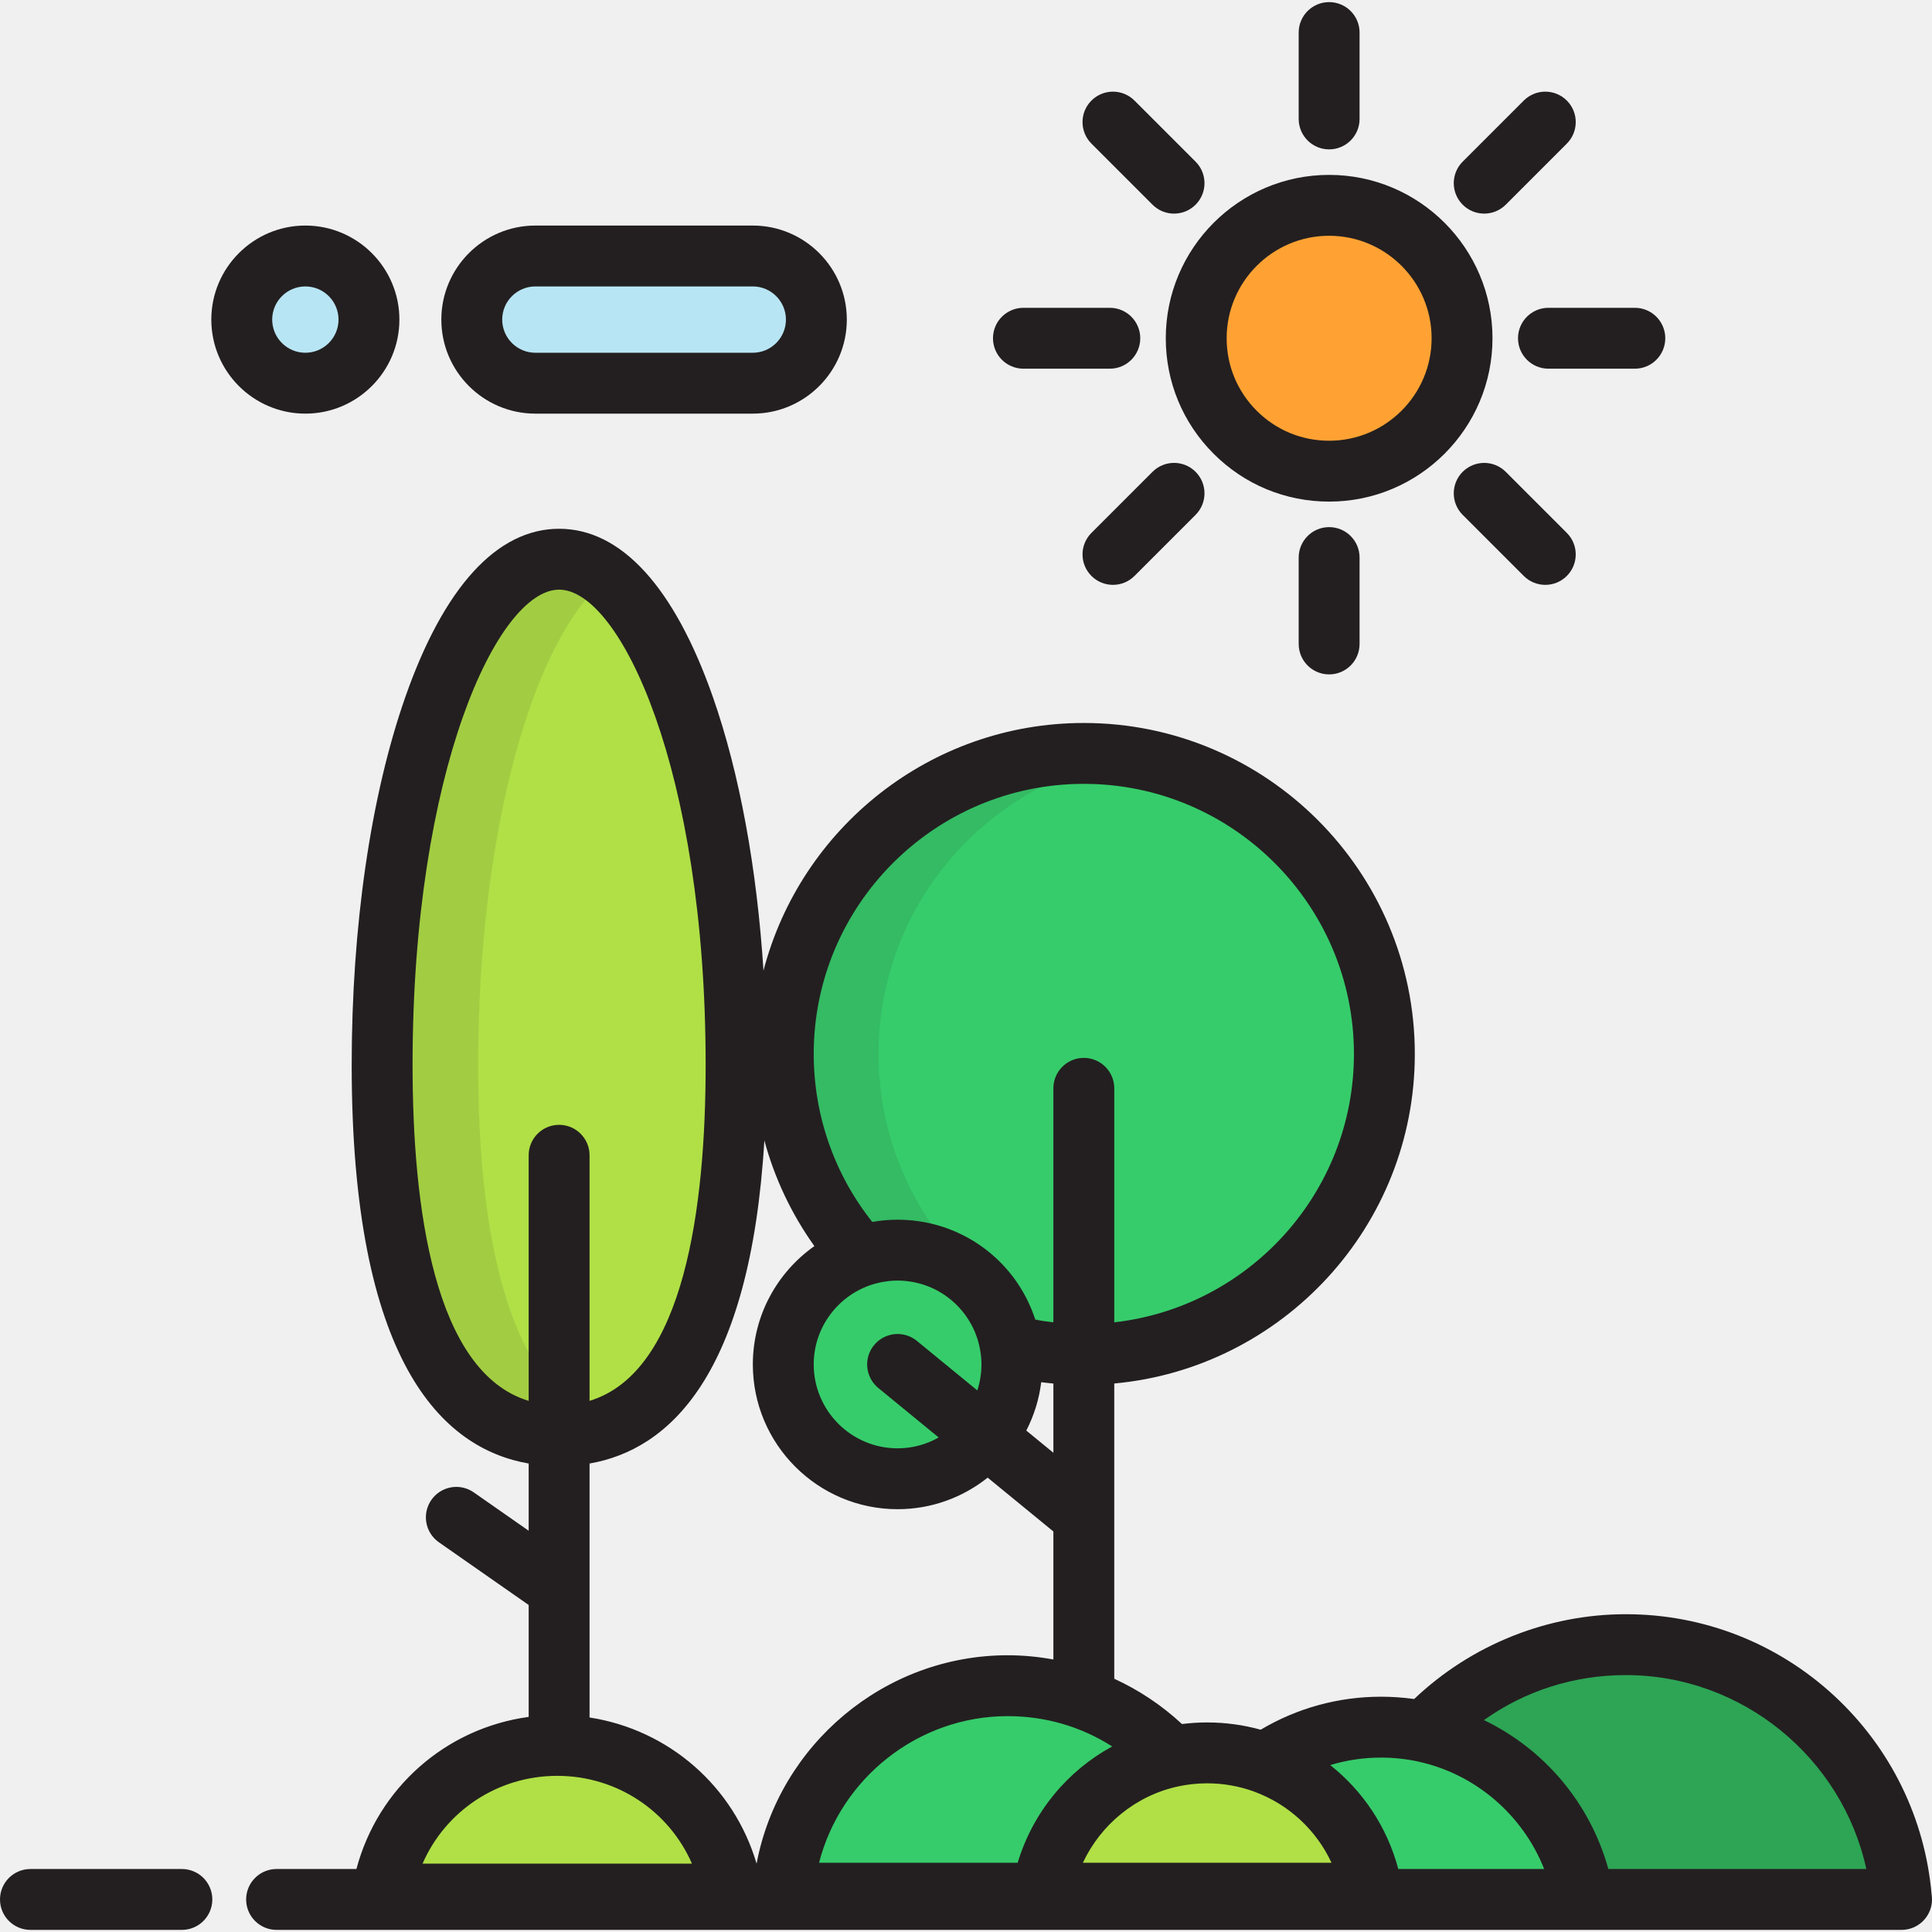
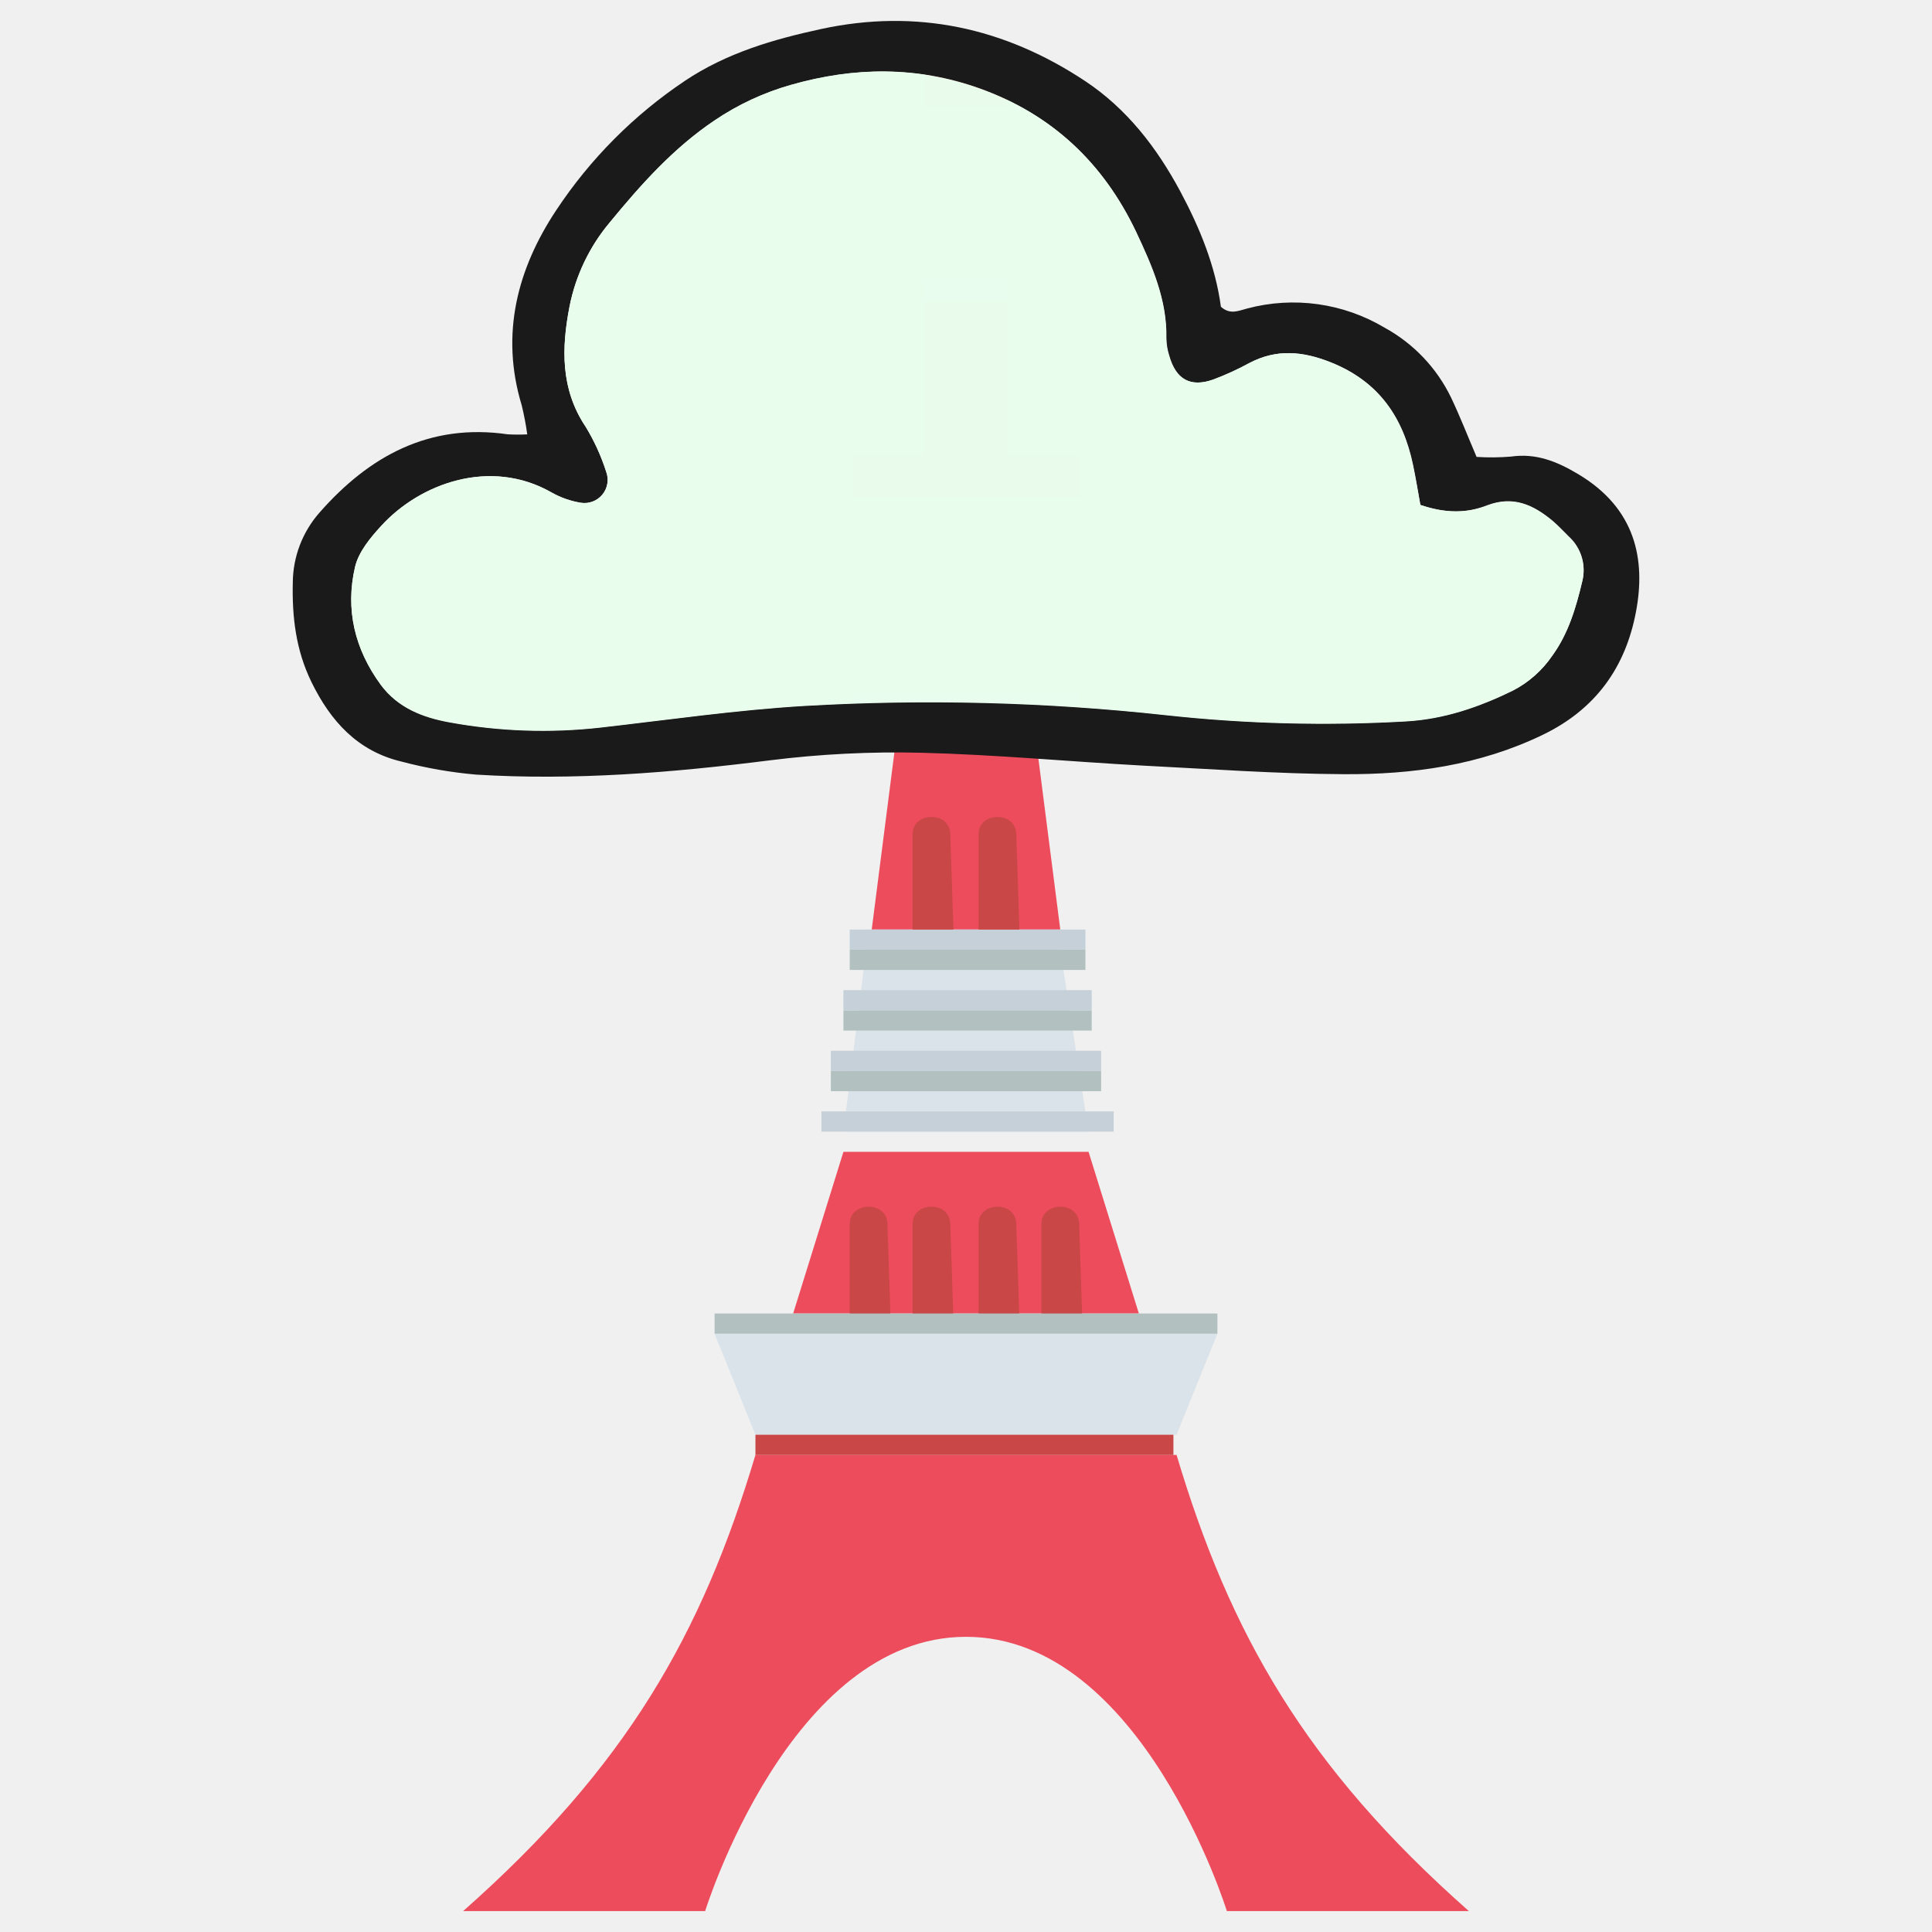
- <svg xmlns="http://www.w3.org/2000/svg" height="800px" width="800px" version="1.1" id="Layer_1" viewBox="0 0 512 512" xml:space="preserve">
-   <g>
-     <path style="fill:#B8E5F4;" d="M125.023,84.695c0-9.309,7.545-16.856,16.856-16.856h57.613c9.309,0,16.856,7.547,16.856,16.856l0,0   c0,9.308-7.547,16.856-16.856,16.856h-57.613C132.568,101.551,125.023,94.003,125.023,84.695L125.023,84.695z" />
-     <circle style="fill:#B8E5F4;" cx="80.924" cy="84.699" r="16.856" />
+ <svg xmlns="http://www.w3.org/2000/svg" version="1.1" x="0px" y="0px" viewBox="0 0 300 300" enable-background="new 0 0 100 100" xml:space="preserve" id="svg2" width="300" height="300">
+   <defs id="defs2">
+     <style id="style1">.cls-1{fill:#ffffff;}</style>
+   </defs>
+   <g id="g2" transform="matrix(4.88006,0,0,4.482677,-6.16192,9.857987)">
+     <path fill="#dae3ea" d="M 38.7,47.5 H 25.3 L 24,44 h 16 z" id="path1" />
+     <path d="M 38.7,48.2 H 25.3 C 23.6,54.4 21.2,59 16,64 h 7.7 c 0,0 2.7,-9.5 8.3,-9.5 5.6,0 8.3,9.5 8.3,9.5 H 48 C 42.8,59 40.4,54.4 38.7,48.2" fill="#ed4c5c" id="path2-3" />
+     <path fill="#ed4c5c" d="m 37.5,43.3 h -11 l 1.6,-5.6 h 7.8 z" id="path7" />
+     <path fill="#dae3ea" d="m 35.9,37 h -7.8 l 0.8,-7 h 6 z" id="path8" />
+     <path fill="#ed4c5c" d="m 35,30 h -6 l 0.8,-6.8 h 4.4 z" id="path9" />
+     <g fill="#dae3ea" id="g11">
+       <path d="m 28.4,19.6 h 7.2 v 2.9 h -7.2 z" id="path10" />
+       <path d="m 28.4,15 h 7.2 v 1.8 h -7.2 z" id="path11" />
+     </g>
+     <path fill="#ed4c5c" d="m 28.4,13.6 h 7.2 V 15 h -7.2 z" id="path12" />
+     <path fill="#c94747" d="m 30.7,8.2 h 2.6 v 5.4 h -2.6 z" id="path13" />
+     <path fill="#dae3ea" d="m 30.7,1.5 h 2.6 v 6.8 h -2.6 z" id="path14" />
+     <path fill="#ed4c5c" d="m 30.7,0 h 2.6 v 1.5 h -2.6 z" id="path15" />
+     <g fill="#c5d0d8" id="g17">
+       <path d="m 30,16.8 h 4 v 2.9 h -4 z" id="path16" />
+       <path d="m 28.3,30 h 7.5 v 0.7 h -7.5 z" id="path17" />
+     </g>
+     <g fill="#b2c1c0" id="g22">
+       <path d="m 30.7,7.5 h 2.6 v 0.7 h -2.6 z" id="path18" />
+       <path d="m 28.4,21.8 h 7.2 v 0.7 h -7.2 z" id="path19" />
+       <path d="m 28.3,30.7 h 7.5 v 0.7 h -7.5 z" id="path20" />
+       <path d="M 28.1,32.8 H 36 v 0.7 h -7.9 z" id="path21" />
+       <path d="m 27.7,34.9 h 8.6 v 0.7 h -8.6 z" id="path22" />
+     </g>
+     <g fill="#c5d0d8" id="g25">
+       <path d="M 28.1,32.1 H 36 v 0.7 h -7.9 z" id="path23" />
+       <path d="m 27.7,34.2 h 8.6 v 0.7 h -8.6 z" id="path24" />
+       <path d="m 27.4,36.3 h 9.3 V 37 h -9.3 z" id="path25" />
+     </g>
+     <g fill="#c94747" id="g33">
+       <path d="m 25.3,47.5 h 13.3 v 0.7 H 25.3 Z" id="path26" />
+       <path d="m 29.8,22.5 h 4.3 v 0.7 h -4.3 z" id="path27" />
+       <path d="m 29.6,43.5 h -1.3 v -3.3 c 0,-0.4 0.3,-0.6 0.6,-0.6 0.4,0 0.6,0.3 0.6,0.6 l 0.1,3.3" id="path28" />
+       <path d="m 31.6,43.5 h -1.3 v -3.3 c 0,-0.4 0.3,-0.6 0.6,-0.6 0.4,0 0.6,0.3 0.6,0.6 l 0.1,3.3" id="path29" />
+       <path d="m 33.7,43.5 h -1.3 v -3.3 c 0,-0.4 0.3,-0.6 0.6,-0.6 0.4,0 0.6,0.3 0.6,0.6 l 0.1,3.3" id="path30" />
+       <path d="m 35.7,43.5 h -1.3 v -3.3 c 0,-0.4 0.3,-0.6 0.6,-0.6 0.4,0 0.6,0.3 0.6,0.6 l 0.1,3.3" id="path31" />
+       <path d="m 31.6,30 h -1.3 v -3.3 c 0,-0.4 0.3,-0.6 0.6,-0.6 0.4,0 0.6,0.3 0.6,0.6 l 0.1,3.3" id="path32" />
+       <path d="m 33.7,30 h -1.3 v -3.3 c 0,-0.4 0.3,-0.6 0.6,-0.6 0.4,0 0.6,0.3 0.6,0.6 l 0.1,3.3" id="path33" />
+     </g>
+     <path fill="#b2c1c0" d="M 24,43.3 H 40 V 44 H 24 Z" id="path34" />
  </g>
-   <path style="fill:#B0E046;" d="M195.07,282.198c0,74.008-21,98.268-46.9,98.268c-25.902,0-46.901-24.261-46.901-98.268  c0-74.006,20.998-134.001,46.901-134.001C174.07,148.197,195.07,208.192,195.07,282.198z" />
-   <g style="opacity:0.1;">
-     <path style="fill:#231F20;" d="M126.72,282.198c0-61.404,14.456-113.158,34.174-129.005c-4.047-3.251-8.314-4.996-12.725-4.996   c-25.902,0-46.901,59.995-46.901,134.001c0,74.008,20.998,98.268,46.901,98.268c4.411,0,8.679-0.706,12.725-2.238   C141.177,370.758,126.72,343.602,126.72,282.198z" />
-   </g>
-   <g>
-     <circle style="fill:#36CC6B;" cx="237.867" cy="361.587" r="30.298" />
-     <path style="fill:#36CC6B;" d="M287.224,199.663c-43.989,0-79.647,35.661-79.647,79.649c0,20.616,7.833,39.406,20.686,53.548   c3.021-1.009,6.25-1.565,9.609-1.565c15.014,0,27.469,10.924,29.869,25.255c6.237,1.569,12.761,2.409,19.483,2.409   c43.99,0,79.649-35.661,79.649-79.648C366.873,235.325,331.214,199.663,287.224,199.663z" />
-     <path style="fill:#36CC6B;" d="M267.055,446.727c-31.38,0-57.083,24.222-59.479,54.986h68.514   c2.945-18.008,16.721-32.373,34.428-36.181C299.632,453.963,284.195,446.727,267.055,446.727z" />
-   </g>
-   <path style="fill:#B0E046;" d="M276.091,501.713h87.615c-3.449-21.088-21.744-37.181-43.807-37.181S279.54,480.625,276.091,501.713z  " />
-   <path style="fill:#2DA555;" d="M430.87,435.849c38.537,0,70.102,29.746,73.042,67.526h-84.139  c-3.617-22.114-20.536-39.755-42.281-44.432C390.863,444.736,409.823,435.849,430.87,435.849z" />
-   <path style="fill:#B0E046;" d="M101.269,501.942h92.82c-3.655-22.341-23.036-39.391-46.41-39.391  C124.305,462.551,104.923,479.602,101.269,501.942z" />
-   <path style="fill:#36CC6B;" d="M365.976,457.714c-11.425,0-22.022,3.525-30.781,9.53c14.799,5.435,25.901,18.52,28.51,34.469  h-51.217c-0.11,0.552-0.22,1.104-0.311,1.662h107.596C415.539,477.478,393.07,457.714,365.976,457.714z" />
-   <path style="fill:#FFA233;" d="M327.327,114.548c6.374,6.375,15.179,10.318,24.905,10.318c19.454,0,35.225-15.771,35.225-35.224  c0-19.455-15.771-35.225-35.225-35.225c-19.452,0-35.224,15.77-35.224,35.225C317.01,99.367,320.953,108.173,327.327,114.548" />
-   <g>
-     <path style="fill:#231F20;" d="M199.492,109.618h-57.612c-13.742,0-24.922-11.18-24.922-24.922   c0-13.742,11.18-24.922,24.922-24.922h57.613c13.742,0,24.922,11.179,24.922,24.922   C224.414,98.437,213.234,109.618,199.492,109.618z M141.879,75.906c-4.846,0-8.789,3.943-8.789,8.789   c0,4.846,3.943,8.789,8.789,8.789h57.613c4.846,0,8.789-3.943,8.789-8.789c0-4.846-3.943-8.789-8.789-8.789H141.879z" />
-     <path style="fill:#231F20;" d="M80.922,109.618c-13.742,0-24.922-11.18-24.922-24.922c0-13.742,11.18-24.922,24.922-24.922   s24.922,11.179,24.922,24.922C105.844,98.437,94.664,109.618,80.922,109.618z M80.922,75.906c-4.846,0-8.789,3.943-8.789,8.789   c0,4.846,3.943,8.789,8.789,8.789c4.846,0,8.789-3.943,8.789-8.789C89.711,79.849,85.768,75.906,80.922,75.906z" />
-     <path style="fill:#231F20;" d="M48.199,511.441H8.067c-4.455,0-8.067-3.612-8.067-8.067c0-4.456,3.612-8.067,8.067-8.067h40.133   c4.455,0,8.067,3.611,8.067,8.067C56.266,507.831,52.654,511.441,48.199,511.441z" />
-     <path style="fill:#231F20;" d="M511.903,502.116c-1.723-20.122-10.824-38.774-25.67-52.58   c-15.087-14.028-34.749-21.755-55.364-21.755c-20.839,0-41.038,8.145-56.101,22.477c-2.876-0.4-5.81-0.612-8.791-0.612   c-11.305,0-22.242,3.017-31.884,8.745c-4.523-1.256-9.284-1.927-14.194-1.927c-2.255,0-4.479,0.15-6.663,0.424   c-5.327-4.959-11.4-8.998-17.944-12.003v-42.859c0-0.005,0-0.011,0-0.016v-35.368c44.597-4.087,79.649-41.684,79.649-87.329   c0-48.367-39.349-87.716-87.716-87.716c-40.739,0-75.076,27.919-84.894,65.628c-1.751-27.213-6.346-52.334-13.384-72.445   c-10.224-29.21-24.324-44.65-40.777-44.65c-16.454,0-30.554,15.44-40.778,44.65c-9.151,26.144-14.19,60.741-14.19,97.417   c0,78.604,23.91,101.659,46.901,105.654v17.809l-14.552-10.163c-3.653-2.553-8.681-1.661-11.232,1.994   c-2.551,3.653-1.658,8.681,1.994,11.231l23.79,16.615v29.66c-21.94,2.987-39.938,18.791-45.647,40.31h-21.16   c-4.455,0-8.067,3.611-8.067,8.067c0,4.456,3.612,8.067,8.067,8.067h238.882h107.595h83.043h1.096c0.006,0,0.015,0,0.021,0   c4.456,0,8.067-3.611,8.067-8.067C512,502.948,511.967,502.527,511.903,502.116z M365.976,465.78c3.311,0,6.544,0.351,9.667,1.005   c0.053,0.012,0.101,0.033,0.155,0.044c15.278,3.286,27.806,14.244,33.422,28.479h-38.653c-0.012-0.044-0.026-0.087-0.039-0.132   c-2.984-11.109-9.408-20.605-18.008-27.413C356.848,466.455,361.37,465.78,365.976,465.78z M332.295,474.763   c0.041,0.016,0.077,0.038,0.119,0.054c9.155,3.362,16.453,10.221,20.448,18.831h-40.375h-25.51   c4.739-10.125,14.034-17.818,25.237-20.229c0.02-0.004,0.039-0.012,0.059-0.017c2.463-0.521,5.012-0.803,7.625-0.803   C324.243,472.598,328.416,473.367,332.295,474.763z M269.696,493.646h-52.638c5.733-22.372,26.218-38.853,49.997-38.853   c10,0,19.506,2.8,27.689,8.036C282.872,469.283,273.741,480.215,269.696,493.646z M242.985,355.351   c-3.446-2.823-8.528-2.32-11.352,1.126c-2.824,3.445-2.32,8.528,1.125,11.352l16.005,13.117c-3.222,1.821-6.934,2.873-10.892,2.873   c-12.257,0-22.228-9.971-22.228-22.229c0-9.87,6.472-18.25,15.391-21.141c0.261-0.084,0.526-0.155,0.789-0.229   c0.384-0.109,0.771-0.212,1.164-0.3c0.276-0.062,0.553-0.118,0.831-0.17c0.425-0.079,0.853-0.143,1.285-0.197   c0.239-0.03,0.478-0.065,0.717-0.087c0.677-0.062,1.358-0.104,2.05-0.104c0.732,0,1.456,0.041,2.17,0.11   c0.184,0.017,0.362,0.052,0.545,0.073c0.541,0.067,1.079,0.141,1.607,0.246c0.17,0.033,0.337,0.077,0.504,0.114   c0.551,0.123,1.097,0.258,1.632,0.421c0.116,0.034,0.23,0.074,0.345,0.111c0.604,0.195,1.2,0.409,1.781,0.653   c0.038,0.016,0.075,0.031,0.113,0.047c5.238,2.236,9.443,6.427,11.705,11.65c0.06,0.141,0.117,0.283,0.174,0.425   c0.186,0.456,0.354,0.922,0.511,1.392c0.087,0.268,0.172,0.537,0.251,0.809c0.102,0.354,0.191,0.713,0.276,1.074   c0.084,0.359,0.166,0.72,0.232,1.085c0.24,1.306,0.383,2.645,0.383,4.018c0,2.404-0.395,4.714-1.104,6.883L242.985,355.351z    M275.935,366.295c1.072,0.139,2.146,0.262,3.223,0.361v18.342l-7.178-5.883C274.006,375.185,275.373,370.864,275.935,366.295z    M287.224,207.73c39.47,0,71.583,32.111,71.583,71.583c0,36.743-27.831,67.092-63.516,71.115v-62.011   c0-4.456-3.611-8.067-8.067-8.067c-4.456,0-8.067,3.611-8.067,8.067v62.006c-1.605-0.181-3.206-0.398-4.794-0.687   c-4.442-13.808-16.301-23.881-30.641-26.06c-0.02-0.003-0.042-0.005-0.062-0.009c-0.553-0.083-1.109-0.153-1.668-0.213   c-0.143-0.015-0.286-0.029-0.429-0.043c-0.46-0.044-0.923-0.078-1.387-0.105c-0.162-0.01-0.324-0.022-0.486-0.029   c-0.603-0.028-1.209-0.046-1.818-0.046c-0.611,0-1.221,0.017-1.829,0.046c-0.238,0.011-0.473,0.031-0.71,0.047   c-0.36,0.024-0.72,0.048-1.079,0.083c-0.302,0.028-0.602,0.065-0.903,0.1c-0.282,0.033-0.563,0.068-0.843,0.108   c-0.343,0.048-0.684,0.102-1.024,0.159c-0.108,0.018-0.216,0.031-0.324,0.051c-10.037-12.626-15.516-28.256-15.516-44.509   C215.643,239.842,247.753,207.73,287.224,207.73z M202.562,302.227c2.706,10.02,7.184,19.494,13.259,28.002   c-9.855,6.95-16.311,18.412-16.311,31.362c0,21.153,17.209,38.362,38.361,38.362c9.02,0,17.316-3.137,23.873-8.367l17.413,14.271   v33.928c-3.974-0.728-8.02-1.125-12.102-1.125c-32.688,0-60.621,23.736-66.552,55.228c-6.018-20.474-23.258-35.492-44.266-38.737   v-67.3C177.142,384.22,198.805,364.818,202.562,302.227z M109.335,282.198c0-78.024,22.619-125.934,38.835-125.934   s38.834,47.91,38.834,125.934c0,37.443-5.581,81.423-30.767,89.043v-65.082c0-4.456-3.612-8.067-8.067-8.067   s-8.067,3.611-8.067,8.067v65.082C114.916,363.621,109.335,319.641,109.335,282.198z M147.678,470.618   c15.842,0,29.627,9.354,35.693,23.258h-71.386C118.052,479.972,131.837,470.618,147.678,470.618z M426.232,495.308   c-4.9-17.642-17.094-31.825-32.974-39.468c10.908-7.755,23.891-11.925,37.612-11.925c30.857,0,57.324,21.96,63.724,51.393   L426.232,495.308L426.232,495.308z" />
-     <path style="fill:#231F20;" d="M352.234,132.931c-11.563,0-22.434-4.504-30.61-12.681c-8.177-8.175-12.681-19.047-12.681-30.61   c0-23.871,19.42-43.292,43.291-43.292c23.871,0,43.292,19.421,43.292,43.292C395.525,113.512,376.104,132.931,352.234,132.931z    M352.234,62.482c-14.975,0-27.157,12.183-27.157,27.159c0,7.253,2.825,14.073,7.955,19.203c5.13,5.13,11.948,7.955,19.203,7.955   c14.976,0,27.159-12.183,27.159-27.157C379.392,74.666,367.208,62.482,352.234,62.482z" />
-     <path style="fill:#231F20;" d="M433.25,97.707h-22.895c-4.456,0-8.067-3.611-8.067-8.067c0-4.456,3.611-8.067,8.067-8.067h22.895   c4.456,0,8.067,3.611,8.067,8.067C441.316,94.096,437.705,97.707,433.25,97.707z" />
-     <path style="fill:#231F20;" d="M294.113,97.707h-22.895c-4.455,0-8.067-3.611-8.067-8.067c0-4.456,3.612-8.067,8.067-8.067h22.895   c4.456,0,8.067,3.611,8.067,8.067C302.18,94.096,298.569,97.707,294.113,97.707z" />
-     <path style="fill:#231F20;" d="M393.331,56.61c-2.064,0-4.129-0.787-5.705-2.362c-3.15-3.151-3.15-8.258,0-11.408l16.19-16.19   c3.151-3.149,8.258-3.149,11.408,0c3.15,3.151,3.15,8.258,0,11.408l-16.19,16.19C397.459,55.822,395.395,56.61,393.331,56.61z" />
-     <path style="fill:#231F20;" d="M294.948,154.994c-2.064,0-4.129-0.788-5.704-2.362c-3.151-3.15-3.151-8.258-0.001-11.408   l16.19-16.191c3.151-3.151,8.259-3.15,11.407-0.001c3.151,3.15,3.151,8.258,0.001,11.407l-16.19,16.191   C299.077,154.206,297.012,154.994,294.948,154.994z" />
-     <path style="fill:#231F20;" d="M352.234,39.587L352.234,39.587c-4.456,0-8.067-3.612-8.067-8.067l0.001-22.895   c0-4.456,3.612-8.067,8.067-8.067l0,0c4.456,0,8.067,3.612,8.067,8.067L360.3,31.52C360.3,35.976,356.687,39.587,352.234,39.587z" />
-     <path style="fill:#231F20;" d="M352.234,178.723c-4.456,0-8.067-3.612-8.067-8.067v-22.896c0-4.456,3.611-8.067,8.067-8.067   c4.456,0,8.067,3.611,8.067,8.067v22.896C360.3,175.112,356.688,178.723,352.234,178.723z" />
-     <path style="fill:#231F20;" d="M311.138,56.611c-2.064,0-4.129-0.787-5.705-2.362l-16.19-16.19c-3.15-3.151-3.15-8.258,0-11.408   c3.151-3.149,8.258-3.149,11.408,0l16.19,16.19c3.15,3.151,3.15,8.258,0,11.408C315.267,55.823,313.202,56.611,311.138,56.611z" />
-     <path style="fill:#231F20;" d="M409.52,154.995c-2.064,0-4.129-0.787-5.705-2.362l-16.19-16.19c-3.15-3.151-3.15-8.258,0-11.408   c3.151-3.149,8.258-3.149,11.408,0l16.19,16.19c3.15,3.151,3.15,8.258,0,11.408C413.649,154.207,411.584,154.995,409.52,154.995z" />
-   </g>
-   <g style="opacity:0.1;">
-     <path style="fill:#231F20;" d="M232.841,279.312c0-39.687,29.031-72.586,67.017-78.641c-4.115-0.655-8.333-1.007-12.633-1.007   c-43.989,0-79.647,35.661-79.647,79.649c0,20.616,7.833,39.406,20.686,53.548c3.021-1.009,6.25-1.565,9.609-1.565   c15.014,0,27.469,10.924,29.869,25.255c6.237,1.569,12.761,2.409,19.483,2.409c4.3,0,8.518-0.352,12.633-1.007   C261.872,351.897,232.841,318.999,232.841,279.312z" />
+   <g id="layer1" transform="translate(-45.44996,-2.597878)">
+     <g id="Layer_1-2" data-name="Layer 1" transform="matrix(0.8063206,0,0,0.8063206,90.91626,5.848122)" style="fill:#e6e6e6">
+       <path d="M 45.15,79.62 A 55.75,55.75 0 0 0 44.08,74 C 39.92,60.32 43.25,47.69 50.77,36.39 A 89.27,89.27 0 0 1 75.49,11.55 c 8.07,-5.4 17.05,-8 26.28,-10 18.31,-3.94 35.25,-0.28 50.77,10 8.07,5.34 13.84,12.84 18.35,21.24 3.78,7.05 6.8,14.46 7.84,22.25 1.81,1.63 3.46,0.74 5.06,0.34 a 34.4,34.4 0 0 1 26.48,3.7 30.46,30.46 0 0 1 12.79,13.46 c 1.71,3.59 3.15,7.3 4.91,11.42 a 45.47,45.47 0 0 0 6.6,-0.06 c 4.84,-0.7 8.85,0.92 12.94,3.36 11.12,6.61 13.05,16.49 11.16,26.5 -2,10.67 -7.72,18.76 -17.9,23.69 -12.22,5.92 -25.18,7.69 -38.4,7.61 -12.88,-0.07 -25.75,-1 -38.62,-1.65 -14.27,-0.78 -28.53,-2.13 -42.81,-2.48 A 195.75,195.75 0 0 0 91.8,142.4 c -18.8,2.38 -37.59,3.91 -56.52,2.74 A 84.89,84.89 0 0 1 20.93,142.63 C 12.5,140.63 7.27,134.87 3.57,127.27 0.59,121.14 -0.16,114.78 0,108.1 A 20.59,20.59 0 0 1 5.11,94.72 C 14.69,83.8 26.29,77.42 41.4,79.61 a 35.79,35.79 0 0 0 3.75,0.01 z m 172,13.58 c -0.48,-2.65 -0.88,-5.15 -1.39,-7.62 -1.92,-9.29 -6.65,-16.17 -15.84,-19.83 -5.41,-2.15 -10.43,-2.62 -15.66,0.12 a 53.59,53.59 0 0 1 -7,3.2 c -4.37,1.53 -7.15,0 -8.45,-4.55 a 11.51,11.51 0 0 1 -0.57,-3.37 C 168.4,53.72 165.46,47.07 162.44,40.66 156.15,27.43 146.26,18 132.21,13 120.13,8.71 108.12,8.86 95.94,12.33 A 51.11,51.11 0 0 0 81.23,19.17 C 73.26,24.51 67,31.55 61,38.85 A 36,36 0 0 0 53.29,55 c -1.53,7.89 -1.79,15.91 3.14,23.19 a 40.19,40.19 0 0 1 3.91,8.58 4.47,4.47 0 0 1 -4.92,6 17,17 0 0 1 -5.63,-2 C 38.06,84.12 24.52,89 17,97.25 c -2.09,2.27 -4.33,5 -5,7.85 -1.91,8.17 -0.1,15.86 4.95,22.69 3.3,4.46 8.11,6.3 13.24,7.23 a 99.6,99.6 0 0 0 29.1,1 c 13.09,-1.49 26.17,-3.39 39.3,-4.17 a 418.3,418.3 0 0 1 69.52,1.78 279,279 0 0 0 46.34,1.2 c 7.33,-0.43 14,-2.74 20.49,-5.9 a 20.7,20.7 0 0 0 7.64,-6.76 c 3.09,-4.29 4.55,-9.22 5.74,-14.25 a 8.75,8.75 0 0 0 -2.6,-8.65 c -1,-1 -2,-2.06 -3.09,-3 -3.7,-3.07 -7.55,-4.91 -12.61,-3 -3.79,1.5 -7.86,1.65 -12.89,-0.07 z" id="path1-3" style="fill:#1a1a1a" />
+       <path class="cls-1" d="m 217.13,93.2 c 5,1.72 9.1,1.57 12.87,0.14 5.06,-1.93 8.91,-0.09 12.61,3 1.09,0.92 2.07,2 3.09,3 a 8.75,8.75 0 0 1 2.6,8.65 c -1.19,5 -2.65,10 -5.74,14.25 a 20.7,20.7 0 0 1 -7.64,6.76 c -6.49,3.16 -13.16,5.47 -20.49,5.9 a 279,279 0 0 1 -46.34,-1.2 418.3,418.3 0 0 0 -69.52,-1.78 c -13.13,0.78 -26.21,2.68 -39.3,4.17 a 99.6,99.6 0 0 1 -29.1,-1 c -5.13,-0.93 -9.94,-2.77 -13.24,-7.23 -5,-6.83 -6.86,-14.52 -4.95,-22.69 0.67,-2.86 2.91,-5.58 5,-7.85 C 24.52,89 38.06,84.12 49.79,90.8 a 17,17 0 0 0 5.63,2 4.47,4.47 0 0 0 4.92,-6 40.19,40.19 0 0 0 -3.91,-8.58 C 51.5,70.88 51.76,62.86 53.29,55 A 36,36 0 0 1 61,38.85 C 67,31.55 73.26,24.51 81.23,19.14 A 51.11,51.11 0 0 1 95.94,12.3 c 12.18,-3.47 24.19,-3.62 36.27,0.67 14,5 23.94,14.46 30.17,27.69 3,6.41 6,13.06 5.8,20.49 a 11.51,11.51 0 0 0 0.57,3.37 c 1.3,4.51 4.08,6.08 8.45,4.55 a 53.59,53.59 0 0 0 7,-3.2 c 5.23,-2.74 10.25,-2.27 15.66,-0.12 9.19,3.66 13.92,10.54 15.84,19.83 0.55,2.47 0.95,4.97 1.43,7.62 z" id="path2" style="fill:#e9fded;fill-opacity:0.99" />
+     </g>
  </g>
</svg>
